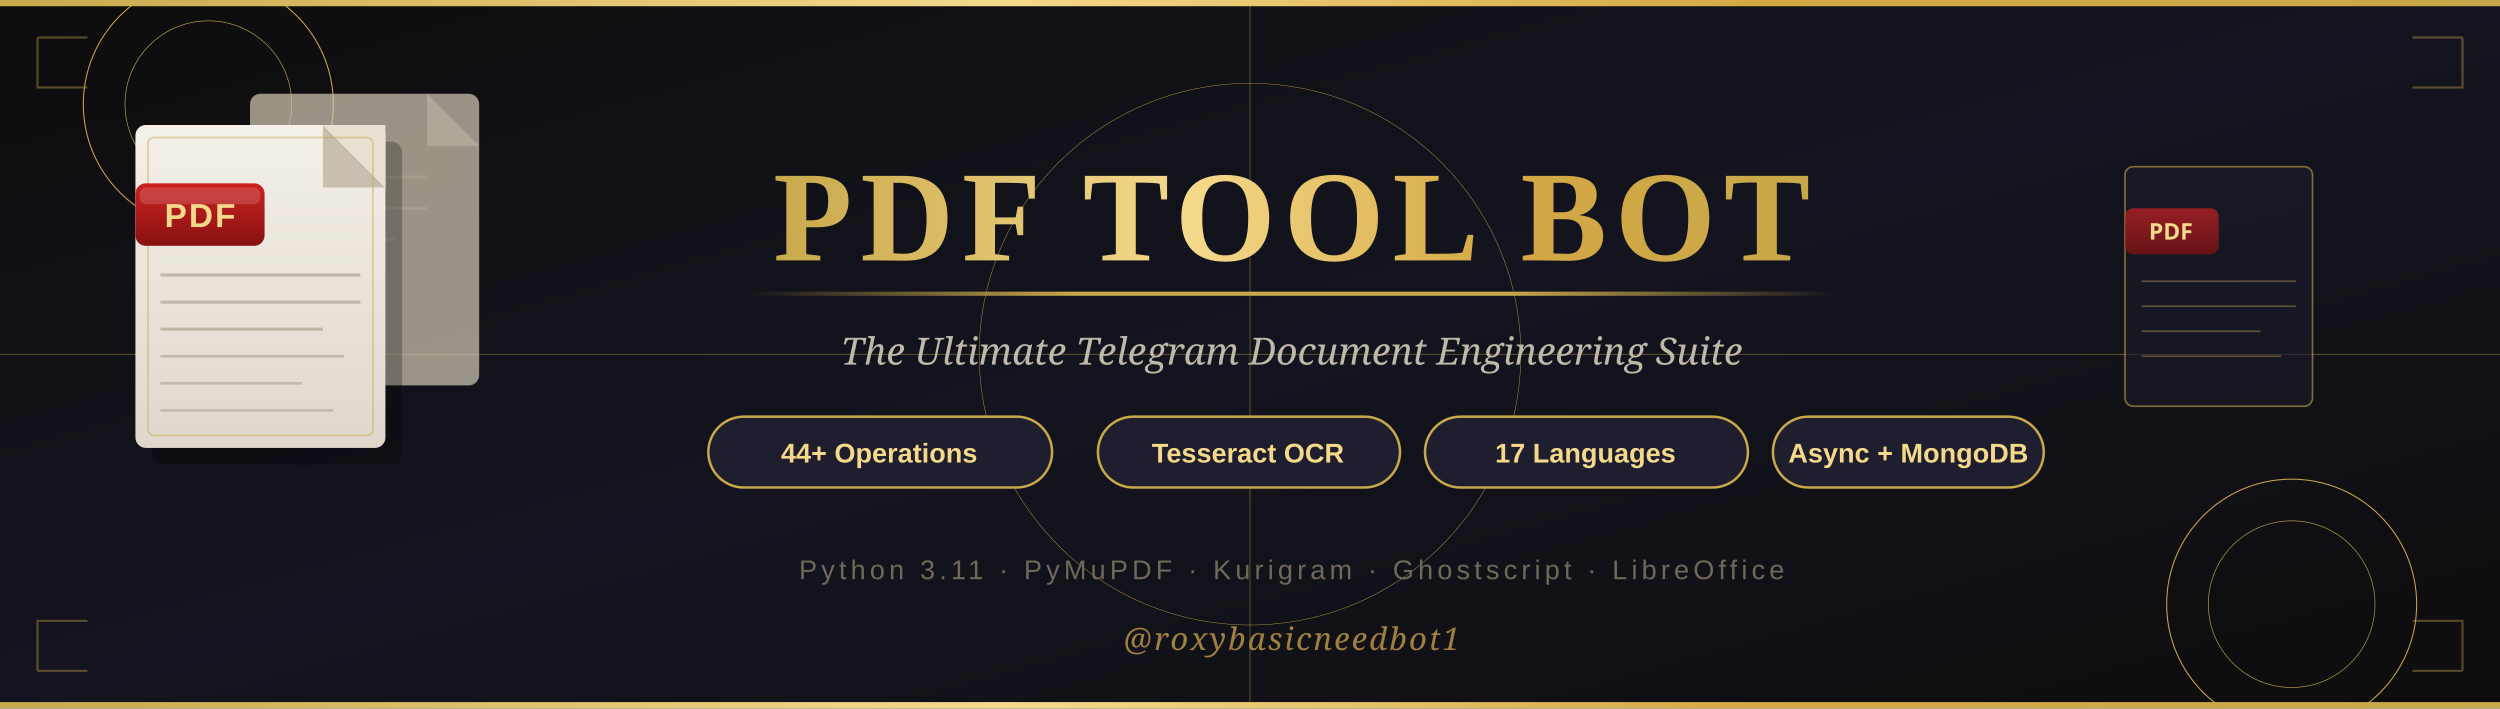
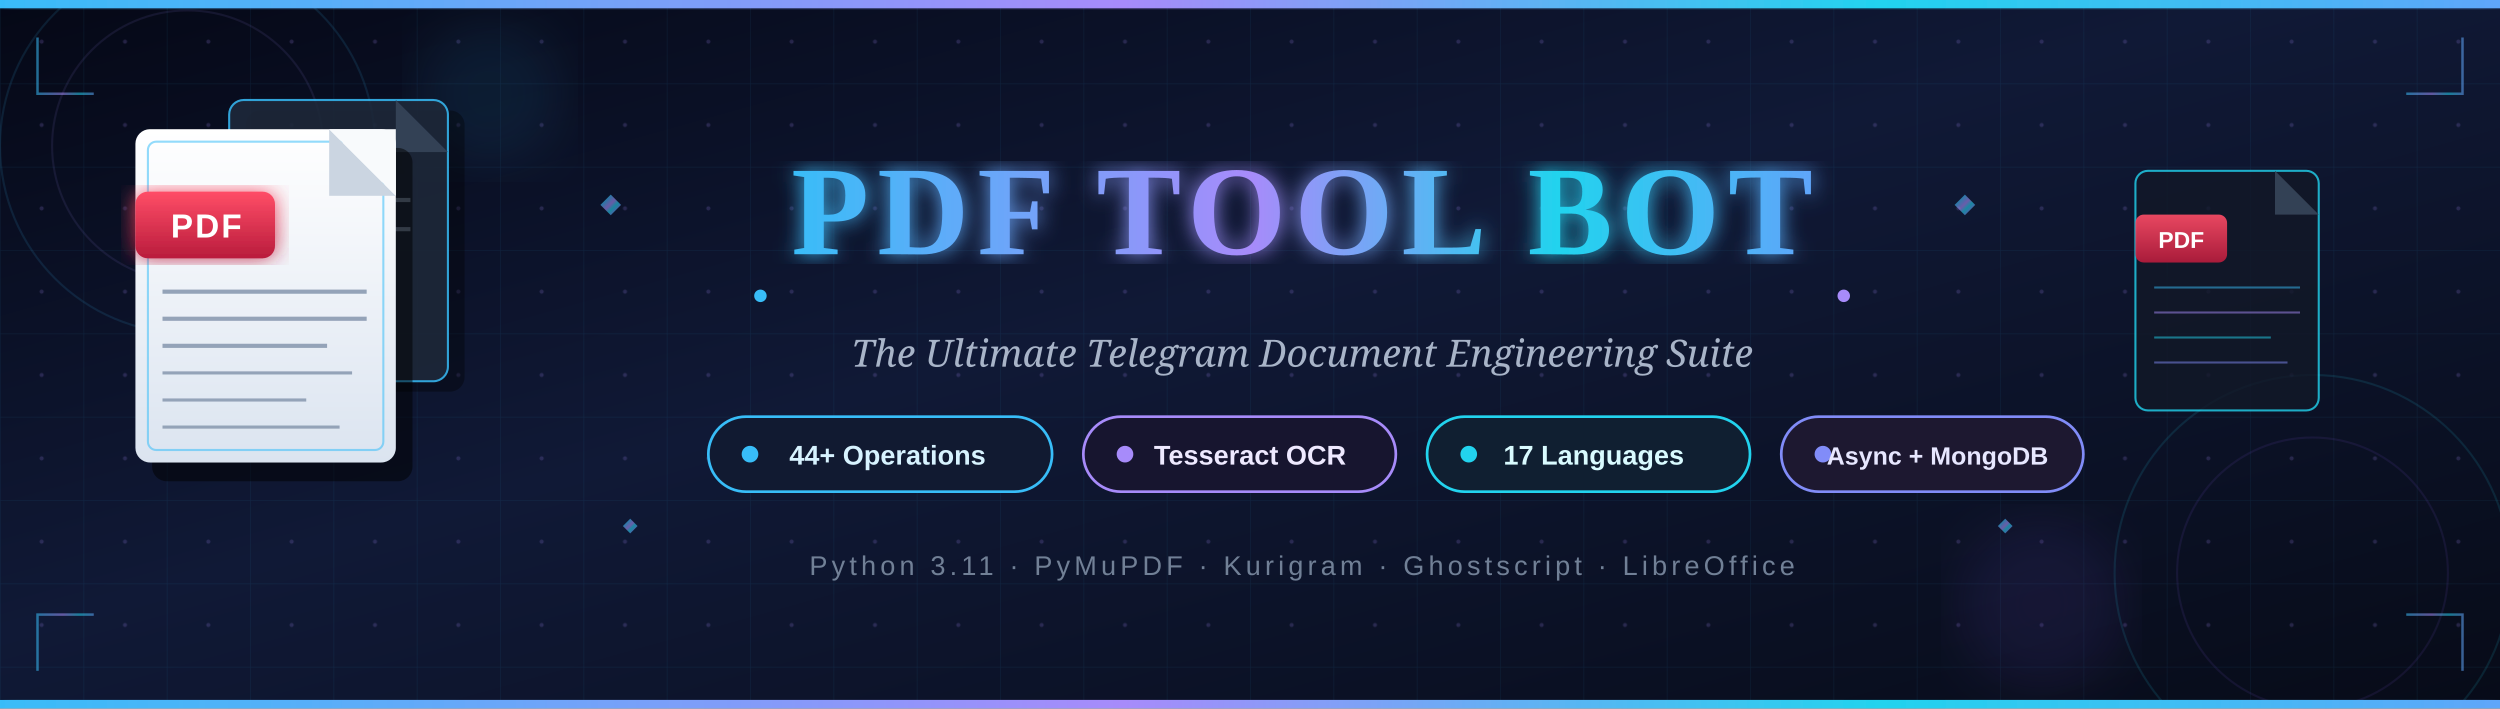
<svg xmlns="http://www.w3.org/2000/svg" viewBox="0 0 1200 340" width="1200" height="340">
  <defs>
-     <linearGradient id="bgGrad" x1="0%" y1="0%" x2="100%" y2="100%">
-       <stop offset="0%" style="stop-color:#0d0d0d" />
-       <stop offset="50%" style="stop-color:#141420" />
-       <stop offset="100%" style="stop-color:#0d0d0d" />
+     <linearGradient id="bg" x1="0%" y1="0%" x2="100%" y2="100%">
+       <stop offset="0%" stop-color="#050816" />
+       <stop offset="45%" stop-color="#101936" />
+       <stop offset="100%" stop-color="#070b18" />
    </linearGradient>
-     <linearGradient id="goldGrad" x1="0%" y1="0%" x2="100%" y2="0%">
-       <stop offset="0%" style="stop-color:#c8a84b" />
-       <stop offset="40%" style="stop-color:#f5d98b" />
-       <stop offset="70%" style="stop-color:#d4a843" />
-       <stop offset="100%" style="stop-color:#c8a84b" />
+     <linearGradient id="mainGrad" x1="0%" y1="0%" x2="100%" y2="0%">
+       <stop offset="0%" stop-color="#38bdf8" />
+       <stop offset="45%" stop-color="#a78bfa" />
+       <stop offset="75%" stop-color="#22d3ee" />
+       <stop offset="100%" stop-color="#60a5fa" />
    </linearGradient>
-     <linearGradient id="goldGradV" x1="0%" y1="0%" x2="0%" y2="100%">
-       <stop offset="0%" style="stop-color:#f5d98b" />
-       <stop offset="100%" style="stop-color:#a07830" />
+     <linearGradient id="violetGrad" x1="0%" y1="0%" x2="100%" y2="100%">
+       <stop offset="0%" stop-color="#8b5cf6" />
+       <stop offset="100%" stop-color="#4f46e5" />
    </linearGradient>
-     <linearGradient id="pdfRed" x1="0%" y1="0%" x2="0%" y2="100%">
-       <stop offset="0%" style="stop-color:#cc2222" />
-       <stop offset="100%" style="stop-color:#881111" />
+     <linearGradient id="pdfGrad" x1="0%" y1="0%" x2="0%" y2="100%">
+       <stop offset="0%" stop-color="#ff4d67" />
+       <stop offset="100%" stop-color="#b91c3c" />
    </linearGradient>
-     <linearGradient id="paperGrad" x1="0%" y1="0%" x2="0%" y2="100%">
-       <stop offset="0%" style="stop-color:#f5f0e8" />
-       <stop offset="100%" style="stop-color:#ded8cc" />
+     <linearGradient id="paper" x1="0%" y1="0%" x2="0%" y2="100%">
+       <stop offset="0%" stop-color="#ffffff" />
+       <stop offset="100%" stop-color="#dbe4f0" />
    </linearGradient>
-     <linearGradient id="divGrad" x1="0%" y1="0%" x2="100%" y2="0%">
-       <stop offset="0%" style="stop-color:#c8a84b;stop-opacity:0" />
-       <stop offset="30%" style="stop-color:#c8a84b;stop-opacity:1" />
-       <stop offset="70%" style="stop-color:#c8a84b;stop-opacity:1" />
-       <stop offset="100%" style="stop-color:#c8a84b;stop-opacity:0" />
-     </linearGradient>
+     <filter id="glow">
+       <feGaussianBlur stdDeviation="5" result="blur" />
+       <feMerge>
+         <feMergeNode in="blur" />
+         <feMergeNode in="SourceGraphic" />
+       </feMerge>
+     </filter>
+     <filter id="softGlow">
+       <feGaussianBlur stdDeviation="12" />
+     </filter>
+     <pattern id="grid" width="40" height="40" patternUnits="userSpaceOnUse">
+       <path d="M40 0H0V40" fill="none" stroke="#38bdf8" stroke-width="0.5" opacity="0.10" />
+       <circle cx="20" cy="20" r="1" fill="#a78bfa" opacity="0.18" />
+     </pattern>
    <style>
-       @keyframes floatDoc {
-         0%   { transform: translateY(0px) rotate(-4deg); }
-         50%  { transform: translateY(-10px) rotate(-2deg); }
-         100% { transform: translateY(0px) rotate(-4deg); }
-       }
-       @keyframes floatDoc2 {
-         0%   { transform: translateY(0px) rotate(3deg) scale(0.75); }
-         50%  { transform: translateY(-8px) rotate(5deg) scale(0.75); }
-         100% { transform: translateY(0px) rotate(3deg) scale(0.75); }
-       }
-       @keyframes shimmerGold {
-         0%   { opacity: 0.85; }
-         50%  { opacity: 1; }
-         100% { opacity: 0.85; }
-       }
-       @keyframes fadeIn {
-         from { opacity: 0; transform: translateY(8px); }
-         to   { opacity: 1; transform: translateY(0); }
-       }
-       @keyframes linePulse {
-         0%   { opacity: 0.5; }
-         50%  { opacity: 1.0; }
-         100% { opacity: 0.5; }
-       }
-       @keyframes subtleDrift {
-         0%   { transform: translateX(0); }
-         50%  { transform: translateX(6px); }
-         100% { transform: translateX(0); }
-       }
-       @keyframes bgPattern {
-         0%   { opacity: 0.04; }
-         50%  { opacity: 0.07; }
-         100% { opacity: 0.04; }
+ 
+       @keyframes float1 {
+         0%,100% { transform: translateY(0) rotate(-5deg); }
+         50% { transform: translateY(-12px) rotate(-2deg); }
      }

-       .doc-main  { animation: floatDoc  4s ease-in-out infinite; transform-origin: center; }
-       .doc-back  { animation: floatDoc2 5.5s ease-in-out infinite; transform-origin: center; }
-       .title     { animation: shimmerGold 3s ease-in-out infinite; }
-       .subtitle  { animation: fadeIn 1.2s ease forwards; }
-       .badge     { animation: fadeIn 1.6s ease forwards; }
-       .divline   { animation: linePulse 3s ease-in-out infinite; }
-       .drift     { animation: subtleDrift 6s ease-in-out infinite; }
-       .bgpat     { animation: bgPattern 4s ease-in-out infinite; }
+       @keyframes float2 {
+         0%,100% { transform: translateY(0) rotate(4deg); }
+         50% { transform: translateY(-9px) rotate(7deg); }
+       }
+ 
+       @keyframes glowPulse {
+         0%,100% { opacity: .65; }
+         50% { opacity: 1; }
+       }
+ 
+       @keyframes shimmer {
+         0% { opacity: .75; }
+         50% { opacity: 1; }
+         100% { opacity: .75; }
+       }
+ 
+       @keyframes drift {
+         0%,100% { transform: translateX(0); }
+         50% { transform: translateX(5px); }
+       }
+ 
+       .doc1 {
+         animation: float1 4s ease-in-out infinite;
+         transform-origin: center;
+       }
+ 
+       .doc2 {
+         animation: float2 5s ease-in-out infinite;
+         transform-origin: center;
+       }
+ 
+       .glow {
+         animation: glowPulse 3s ease-in-out infinite;
+       }
+ 
+       .title {
+         animation: shimmer 3s ease-in-out infinite;
+       }
+ 
+       .badges {
+         animation: drift 6s ease-in-out infinite;
+       }
+ 
    </style>
  </defs>
-   <rect width="1200" height="340" fill="url(#bgGrad)" />
-   <g class="bgpat">
-     <circle cx="100" cy="50" r="60" fill="none" stroke="#c8a84b" stroke-width="0.5" />
-     <circle cx="100" cy="50" r="40" fill="none" stroke="#c8a84b" stroke-width="0.3" />
-     <circle cx="1100" cy="290" r="60" fill="none" stroke="#c8a84b" stroke-width="0.5" />
-     <circle cx="1100" cy="290" r="40" fill="none" stroke="#c8a84b" stroke-width="0.3" />
-     <circle cx="600" cy="170" r="130" fill="none" stroke="#c8a84b" stroke-width="0.2" />
-     <line x1="0" y1="170" x2="1200" y2="170" stroke="#c8a84b" stroke-width="0.2" />
-     <line x1="600" y1="0" x2="600" y2="340" stroke="#c8a84b" stroke-width="0.2" />
+   <rect width="1200" height="340" fill="url(#bg)" />
+   <rect width="1200" height="340" fill="url(#grid)" />
+   <circle cx="90" cy="70" r="90" fill="none" stroke="#38bdf8" stroke-width="1" opacity=".12" />
+   <circle cx="90" cy="70" r="65" fill="none" stroke="#a78bfa" stroke-width="1" opacity=".10" />
+   <circle cx="1110" cy="275" r="95" fill="none" stroke="#22d3ee" stroke-width="1" opacity=".12" />
+   <circle cx="1110" cy="275" r="65" fill="none" stroke="#8b5cf6" stroke-width="1" opacity=".10" />
+   <circle cx="235" cy="45" r="35" fill="#38bdf8" opacity=".08" filter="url(#softGlow)" />
+   <circle cx="980" cy="290" r="40" fill="#8b5cf6" opacity=".09" filter="url(#softGlow)" />
+   <rect x="0" y="0" width="1200" height="4" fill="url(#mainGrad)" filter="url(#glow)" />
+   <rect x="0" y="336" width="1200" height="4" fill="url(#mainGrad)" filter="url(#glow)" />
+   <g class="doc2" transform="translate(110 48)">
+     <rect x="8" y="5" width="105" height="135" rx="7" fill="#000" opacity=".35" />
+     <rect x="0" y="0" width="105" height="135" rx="7" fill="#1e293b" stroke="#38bdf8" stroke-width="1" opacity=".85" />
+     <polygon points="80,0 105,25 80,25" fill="#334155" />
+     <line x1="16" y1="48" x2="87" y2="48" stroke="#64748b" stroke-width="2" />
+     <line x1="16" y1="62" x2="87" y2="62" stroke="#64748b" stroke-width="2" />
+     <line x1="16" y1="76" x2="70" y2="76" stroke="#64748b" stroke-width="2" />
  </g>
-   <rect x="0" y="0" width="1200" height="3" fill="url(#goldGrad)" class="divline" />
-   <rect x="0" y="337" width="1200" height="3" fill="url(#goldGrad)" class="divline" />
-   <g class="doc-back" transform="translate(110, 45)">
-     <rect x="10" y="0" width="110" height="140" rx="5" fill="#d4ccb8" opacity="0.7" />
-     <polygon points="95,0 120,25 95,25" fill="#b8b0a0" opacity="0.7" />
-     <line x1="22" y1="40" x2="95" y2="40" stroke="#b0a898" stroke-width="1.5" opacity="0.5" />
-     <line x1="22" y1="55" x2="95" y2="55" stroke="#b0a898" stroke-width="1.5" opacity="0.5" />
-     <line x1="22" y1="70" x2="80" y2="70" stroke="#b0a898" stroke-width="1.5" opacity="0.5" />
+   <g class="doc1" transform="translate(65 62)">
+     <rect x="8" y="9" width="125" height="160" rx="7" fill="#000" opacity=".5" />
+     <rect x="0" y="0" width="125" height="160" rx="7" fill="url(#paper)" />
+     <rect x="6" y="6" width="113" height="148" rx="4" fill="none" stroke="#38bdf8" stroke-width="1" opacity=".55" />
+     <polygon points="93,0 125,32 93,32" fill="#cbd5e1" />
+     <polygon points="93,0 125,32 125,0" fill="#f8fafc" />
+     <rect x="0" y="30" width="67" height="32" rx="6" fill="url(#pdfGrad)" filter="url(#glow)" />
+     <text x="34" y="52" font-family="Arial Black, Arial" font-size="16" font-weight="900" fill="#ffffff" text-anchor="middle" letter-spacing="1">
+       PDF
+     </text>
+     <line x1="13" y1="78" x2="111" y2="78" stroke="#94a3b8" stroke-width="2" />
+     <line x1="13" y1="91" x2="111" y2="91" stroke="#94a3b8" stroke-width="2" />
+     <line x1="13" y1="104" x2="92" y2="104" stroke="#94a3b8" stroke-width="2" />
+     <line x1="13" y1="117" x2="104" y2="117" stroke="#94a3b8" stroke-width="1.5" />
+     <line x1="13" y1="130" x2="82" y2="130" stroke="#94a3b8" stroke-width="1.5" />
+     <line x1="13" y1="143" x2="98" y2="143" stroke="#94a3b8" stroke-width="1.5" />
  </g>
-   <g class="doc-main" transform="translate(65, 60)">
-     <rect x="8" y="8" width="120" height="155" rx="5" fill="#000" opacity="0.25" />
-     <rect x="0" y="0" width="120" height="155" rx="5" fill="url(#paperGrad)" />
-     <polygon points="90,0 120,30 90,30" fill="#c8bfb0" />
-     <polygon points="90,0 120,30 120,0" fill="#e8e0d0" />
-     <rect x="6" y="6" width="108" height="143" rx="3" fill="none" stroke="#c8a84b" stroke-width="0.8" opacity="0.5" />
-     <rect x="0" y="28" width="62" height="30" rx="5" fill="url(#pdfRed)" />
-     <rect x="2" y="30" width="58" height="8" rx="3" fill="white" opacity="0.15" />
-     <text x="31" y="49" font-family="Arial Black, Arial" font-weight="900" font-size="16" fill="#f5d98b" text-anchor="middle" letter-spacing="1">PDF</text>
-     <line x1="12" y1="72" x2="108" y2="72" stroke="#c0b8a8" stroke-width="1.5" />
-     <line x1="12" y1="85" x2="108" y2="85" stroke="#c0b8a8" stroke-width="1.5" />
-     <line x1="12" y1="98" x2="90" y2="98" stroke="#c0b8a8" stroke-width="1.5" />
-     <line x1="12" y1="111" x2="100" y2="111" stroke="#c0b8a8" stroke-width="1.2" />
-     <line x1="12" y1="124" x2="80" y2="124" stroke="#c0b8a8" stroke-width="1.2" />
-     <line x1="12" y1="137" x2="95" y2="137" stroke="#c0b8a8" stroke-width="1.2" />
+   <text x="625" y="122" font-family="Georgia, Times New Roman, serif" font-size="61" font-weight="700" letter-spacing="4" text-anchor="middle" fill="url(#mainGrad)" class="title" filter="url(#glow)">
+     PDF TOOL BOT
+   </text>
+   <line x1="365" y1="142" x2="885" y2="142" stroke="url(#mainGrad)" stroke-width="2" opacity=".8" />
+   <circle cx="365" cy="142" r="3" fill="#38bdf8" />
+   <circle cx="885" cy="142" r="3" fill="#a78bfa" />
+   <text x="625" y="176" font-family="Georgia, serif" font-size="18" font-style="italic" fill="#a8b4c8" text-anchor="middle">
+     The Ultimate Telegram Document Engineering Suite
+   </text>
+   <g class="badges">
+     <rect x="340" y="200" width="165" height="36" rx="18" fill="#111a31" stroke="#38bdf8" stroke-width="1.3" />
+     <circle cx="360" cy="218" r="4" fill="#38bdf8" class="glow" />
+     <text x="426" y="223" font-family="Arial, sans-serif" font-size="13" font-weight="600" fill="#d7f3ff" text-anchor="middle">
+       44+ Operations
+     </text>
+     <rect x="520" y="200" width="150" height="36" rx="18" fill="#17152f" stroke="#a78bfa" stroke-width="1.3" />
+     <circle cx="540" cy="218" r="4" fill="#a78bfa" class="glow" />
+     <text x="600" y="223" font-family="Arial, sans-serif" font-size="13" font-weight="600" fill="#eee9ff" text-anchor="middle">
+       Tesseract OCR
+     </text>
+     <rect x="685" y="200" width="155" height="36" rx="18" fill="#101f31" stroke="#22d3ee" stroke-width="1.3" />
+     <circle cx="705" cy="218" r="4" fill="#22d3ee" class="glow" />
+     <text x="765" y="223" font-family="Arial, sans-serif" font-size="13" font-weight="600" fill="#d9fbff" text-anchor="middle">
+       17 Languages
+     </text>
+     <rect x="855" y="200" width="145" height="36" rx="18" fill="#1d1830" stroke="#818cf8" stroke-width="1.3" />
+     <circle cx="875" cy="218" r="4" fill="#818cf8" class="glow" />
+     <text x="930" y="223" font-family="Arial, sans-serif" font-size="12" font-weight="600" fill="#e7e7ff" text-anchor="middle">
+       Async + MongoDB
+     </text>
  </g>
-   <text x="620" y="125" font-family="Georgia, 'Times New Roman', serif" font-weight="700" font-size="62" fill="url(#goldGrad)" text-anchor="middle" letter-spacing="4" class="title">PDF TOOL BOT</text>
-   <rect x="360" y="140" width="520" height="2" rx="1" fill="url(#divGrad)" class="divline" />
-   <text x="620" y="175" font-family="Georgia, serif" font-style="italic" font-size="18" fill="#c0b8a8" text-anchor="middle" class="subtitle">The Ultimate Telegram Document Engineering Suite</text>
-   <g class="badge drift" transform="translate(0,0)">
-     <rect x="340" y="200" width="165" height="34" rx="17" fill="#1e1e2e" stroke="#c8a84b" stroke-width="1.2" />
-     <text x="422" y="222" font-family="Arial, sans-serif" font-size="13" fill="#f5d98b" text-anchor="middle" font-weight="600">44+ Operations</text>
-     <rect x="527" y="200" width="145" height="34" rx="17" fill="#1e1e2e" stroke="#c8a84b" stroke-width="1.2" />
-     <text x="599" y="222" font-family="Arial, sans-serif" font-size="13" fill="#f5d98b" text-anchor="middle" font-weight="600">Tesseract OCR</text>
-     <rect x="684" y="200" width="155" height="34" rx="17" fill="#1e1e2e" stroke="#c8a84b" stroke-width="1.2" />
-     <text x="761" y="222" font-family="Arial, sans-serif" font-size="13" fill="#f5d98b" text-anchor="middle" font-weight="600">17 Languages</text>
-     <rect x="851" y="200" width="130" height="34" rx="17" fill="#1e1e2e" stroke="#c8a84b" stroke-width="1.2" />
-     <text x="916" y="222" font-family="Arial, sans-serif" font-size="13" fill="#f5d98b" text-anchor="middle" font-weight="600">Async + MongoDB</text>
+   <text x="625" y="276" font-family="Arial, sans-serif" font-size="13" fill="#718096" text-anchor="middle" letter-spacing="2">
+     Python 3.11  ·  PyMuPDF  ·  Kurigram  ·  Ghostscript  ·  LibreOffice
+   </text>
+   <g class="doc2" transform="translate(1025 82)">
+     <rect x="0" y="0" width="88" height="115" rx="6" fill="#111827" stroke="#22d3ee" stroke-width="1" opacity=".8" />
+     <polygon points="67,0 88,21 67,21" fill="#334155" />
+     <rect x="0" y="21" width="44" height="23" rx="4" fill="url(#pdfGrad)" opacity=".9" />
+     <text x="22" y="37" font-family="Arial Black, Arial" font-size="11" font-weight="900" fill="#fff" text-anchor="middle">
+       PDF
+     </text>
+     <line x1="9" y1="56" x2="79" y2="56" stroke="#38bdf8" stroke-width="1" opacity=".5" />
+     <line x1="9" y1="68" x2="79" y2="68" stroke="#a78bfa" stroke-width="1" opacity=".5" />
+     <line x1="9" y1="80" x2="65" y2="80" stroke="#22d3ee" stroke-width="1" opacity=".5" />
+     <line x1="9" y1="92" x2="73" y2="92" stroke="#818cf8" stroke-width="1" opacity=".5" />
  </g>
-   <text x="620" y="278" font-family="Arial, sans-serif" font-size="13" fill="#706858" text-anchor="middle" letter-spacing="2">Python 3.11  ·  PyMuPDF  ·  Kurigram  ·  Ghostscript  ·  LibreOffice</text>
-   <text x="620" y="312" font-family="Georgia, serif" font-style="italic" font-size="15" fill="#a08040" text-anchor="middle" letter-spacing="1">@roxybasicneedbot1</text>
-   <g transform="translate(1020, 80)" class="doc-back">
-     <rect x="0" y="0" width="90" height="115" rx="4" fill="#1a1a2a" stroke="#c8a84b" stroke-width="0.8" opacity="0.6" />
-     <rect x="0" y="20" width="45" height="22" rx="4" fill="url(#pdfRed)" opacity="0.7" />
-     <text x="22" y="35" font-family="Arial Black" font-weight="900" font-size="11" fill="#f5d98b" text-anchor="middle">PDF</text>
-     <line x1="8" y1="55" x2="82" y2="55" stroke="#c8a84b" stroke-width="0.8" opacity="0.4" />
-     <line x1="8" y1="67" x2="82" y2="67" stroke="#c8a84b" stroke-width="0.8" opacity="0.4" />
-     <line x1="8" y1="79" x2="65" y2="79" stroke="#c8a84b" stroke-width="0.8" opacity="0.4" />
-     <line x1="8" y1="91" x2="75" y2="91" stroke="#c8a84b" stroke-width="0.8" opacity="0.4" />
+   <g fill="none" stroke="url(#mainGrad)" stroke-width="1.2" opacity=".55">
+     <polyline points="18,18 18,45 45,45" />
+     <polyline points="18,18 45,18" />
+     <polyline points="1182,18 1182,45 1155,45" />
+     <polyline points="1182,18 1155,18" />
+     <polyline points="18,322 18,295 45,295" />
+     <polyline points="18,322 45,322" />
+     <polyline points="1182,322 1182,295 1155,295" />
+     <polyline points="1182,322 1155,322" />
  </g>
-   <g fill="none" stroke="#c8a84b" stroke-width="1" opacity="0.4">
-     <polyline points="18,18 18,42 42,42" />
-     <polyline points="18,18 42,18" />
-     <polyline points="1182,18 1182,42 1158,42" />
-     <polyline points="1182,18 1158,18" />
-     <polyline points="18,322 18,298 42,298" />
-     <polyline points="18,322 42,322" />
-     <polyline points="1182,322 1182,298 1158,298" />
-     <polyline points="1182,322 1158,322" />
+   <g fill="url(#mainGrad)" opacity=".6">
+     <rect x="290" y="95" width="7" height="7" transform="rotate(45 293.5 98)" />
+     <rect x="940" y="95" width="7" height="7" transform="rotate(45 943.5 98)" />
+     <rect x="300" y="250" width="5" height="5" transform="rotate(45 302.5 252.5)" />
+     <rect x="960" y="250" width="5" height="5" transform="rotate(45 962.5 252.5)" />
  </g>
</svg>
